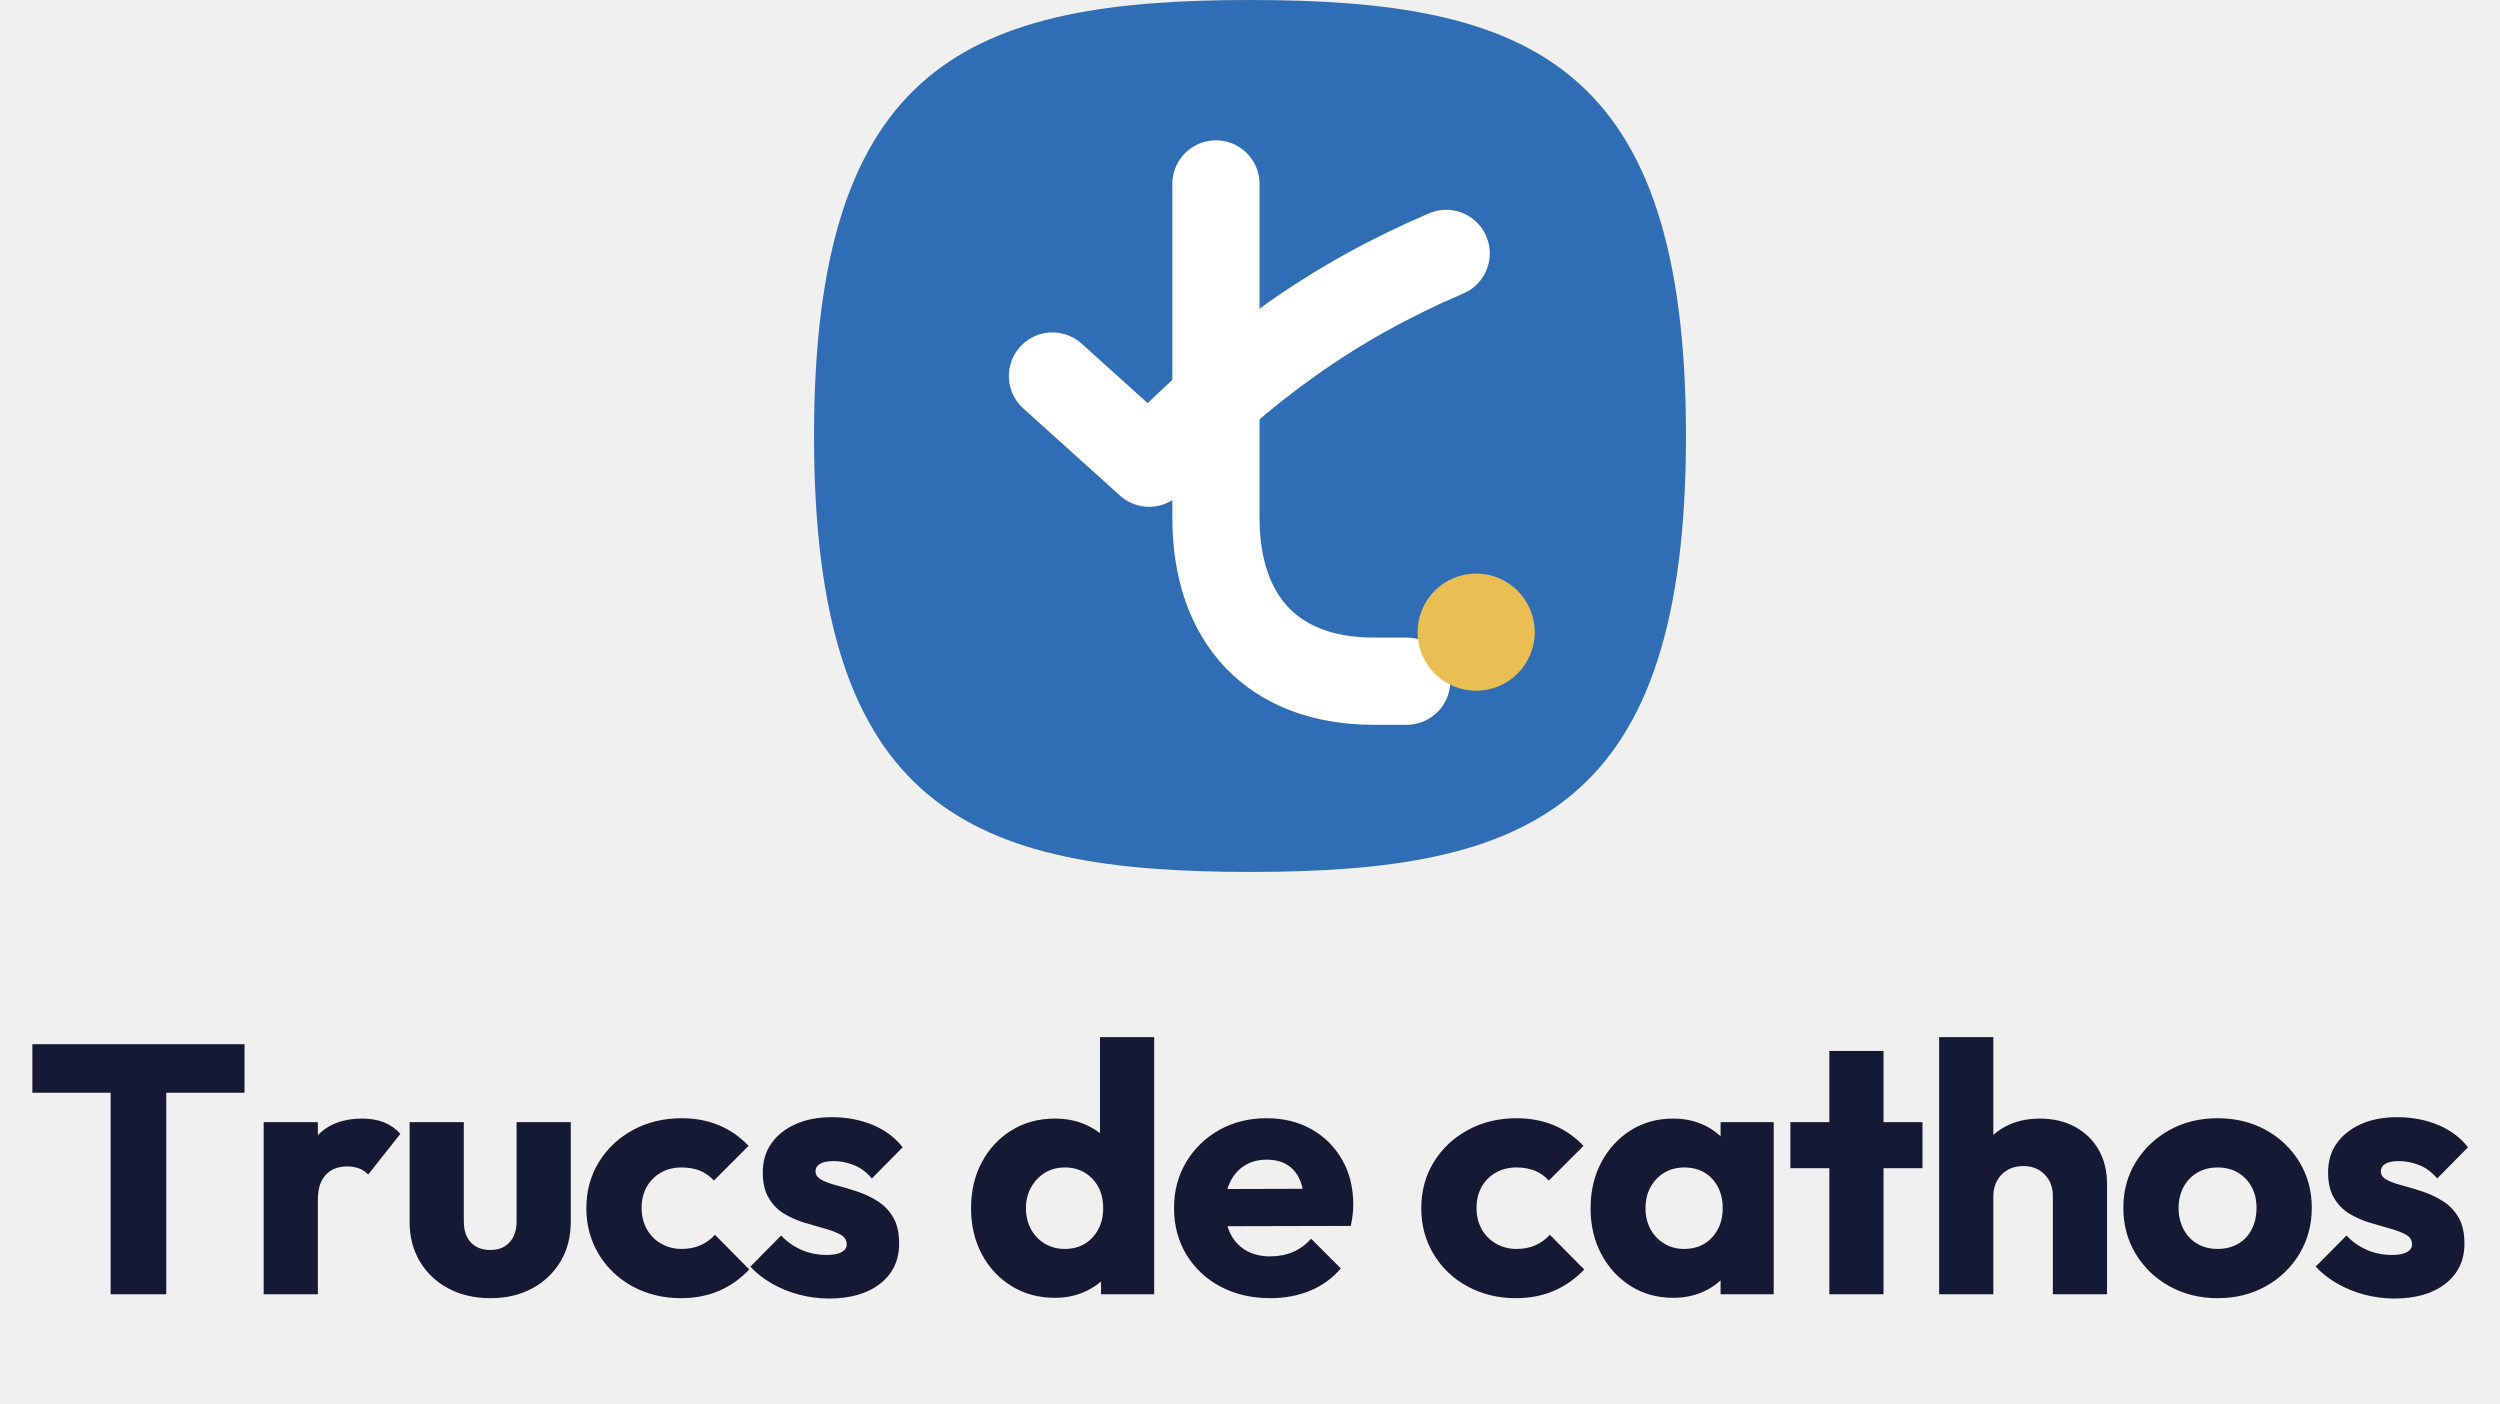
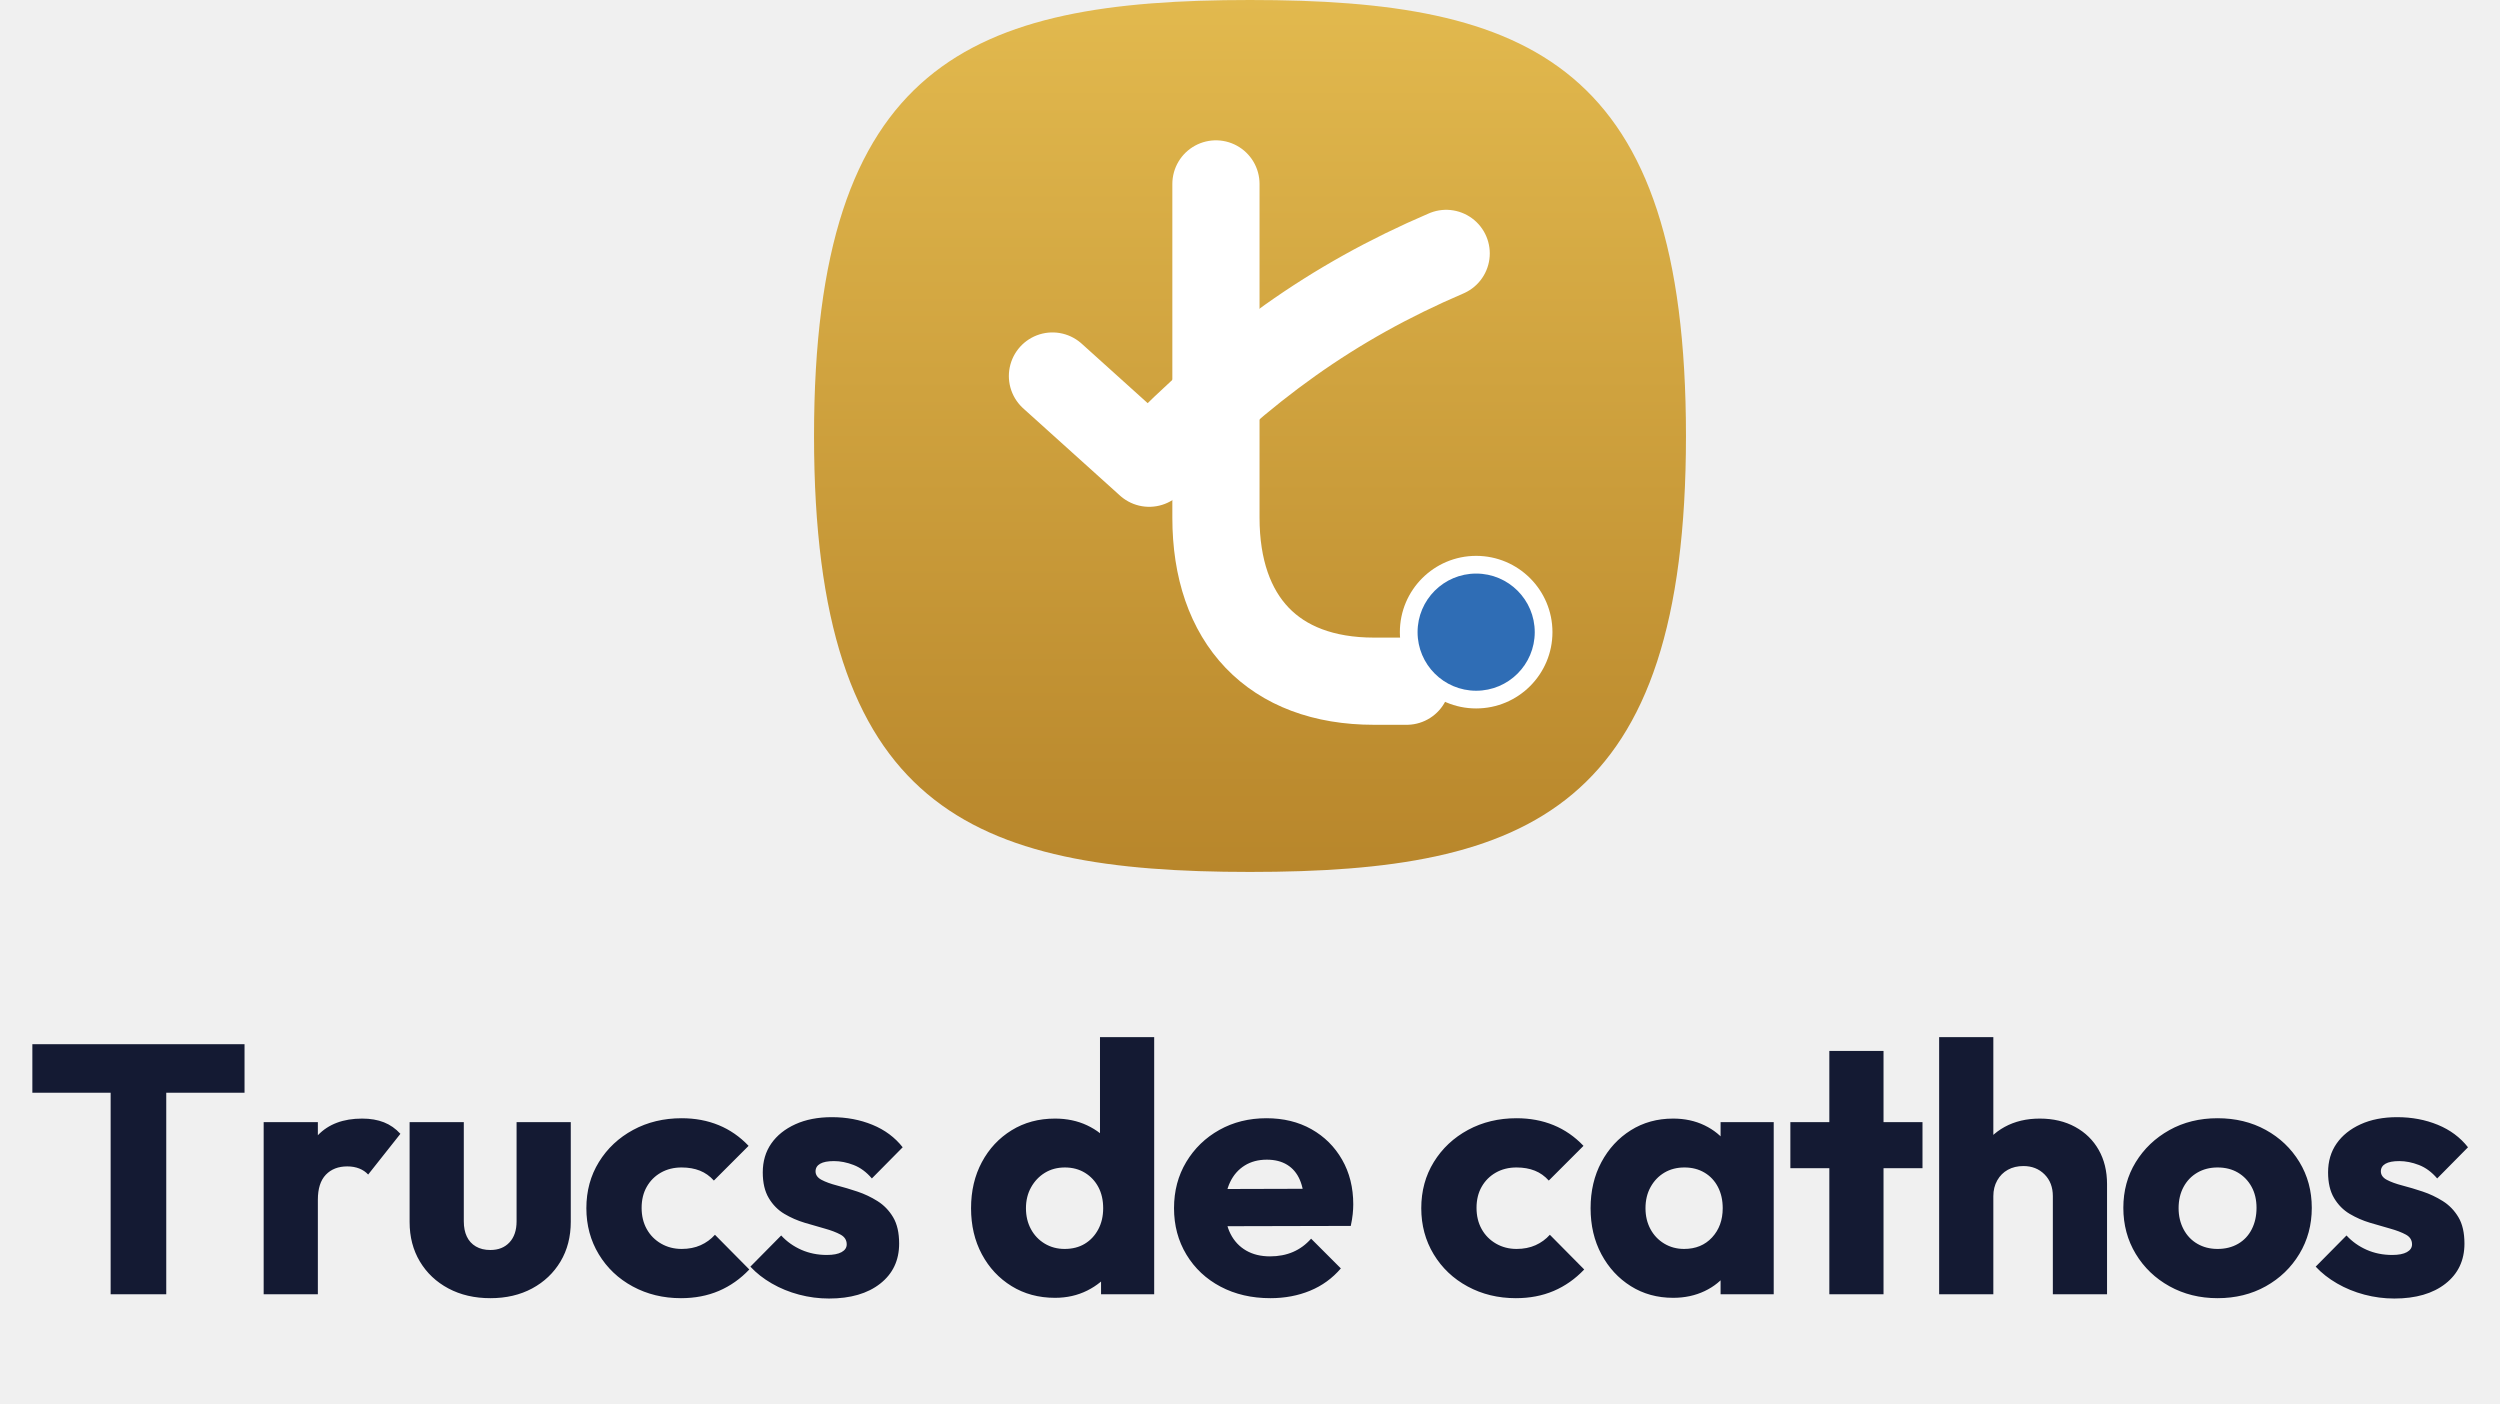
<svg xmlns="http://www.w3.org/2000/svg" viewBox="0 0 367 206" width="367" height="206" role="img" aria-label="Trucs de cathos">
  <g transform="translate(119.5 0) scale(2.0)">
-     <path d="M32 0C52.5 0 64 4.6 64 32S52.5 64 32 64 0 59.4 0 32 11.5 0 32 0Z" fill="#2F6DB5" />
+     <defs>
+       <linearGradient id="tdc-or" x1="0" y1="0" x2="0" y2="1">
+         <stop offset="0" stop-color="#E2B94E" />
+         <stop offset="1" stop-color="#B8862B" />
+       </linearGradient>
+     </defs>
+     <path d="M32 0C52.5 0 64 4.6 64 32S52.5 64 32 64 0 59.4 0 32 11.5 0 32 0Z" fill="url(#tdc-or)" />
    <path d="M29.5 13.5V38c0 7.5 4.2 12 11.6 12h2.4" fill="none" stroke="#FFFFFF" stroke-width="6.4" stroke-linecap="round" stroke-linejoin="round" />
    <path d="M17.5 27.6 24.6 34C31.5 26.9 38 22.2 46.4 18.6" fill="none" stroke="#FFFFFF" stroke-width="6.4" stroke-linecap="round" stroke-linejoin="round" />
-     <circle cx="48.6" cy="46.4" r="4.3" fill="#E8BE55" />
+     <circle cx="48.6" cy="46.4" r="5.6" fill="#FFFFFF" />
+     <circle cx="48.6" cy="46.4" r="4.3" fill="#2F6DB5" />
  </g>
  <path d="M16.242 190.0V153.808H24.406V190.0ZM4.75 160.412V153.288H35.898V160.412ZM38.706 190.0V164.728H46.662V190.0ZM46.662 176.116 43.334 173.516Q44.322 169.096 46.662 166.652Q49.002 164.208 53.162 164.208Q54.982 164.208 56.36 164.754Q57.738 165.3 58.778 166.444L54.046 172.424Q53.526 171.852 52.746 171.54Q51.966 171.228 50.978 171.228Q49.002 171.228 47.832 172.45Q46.662 173.672 46.662 176.116ZM71.986 190.572Q68.502 190.572 65.824 189.142Q63.146 187.712 61.638 185.19Q60.13 182.668 60.13 179.392V164.728H68.086V179.288Q68.086 180.588 68.528 181.524Q68.97 182.46 69.854 182.98Q70.738 183.5 71.986 183.5Q73.754 183.5 74.794 182.382Q75.834 181.264 75.834 179.288V164.728H83.79V179.34Q83.79 182.668 82.282 185.19Q80.774 187.712 78.122 189.142Q75.47 190.572 71.986 190.572ZM99.962 190.572Q96.062 190.572 92.89 188.856Q89.718 187.14 87.898 184.124Q86.078 181.108 86.078 177.364Q86.078 173.568 87.924 170.578Q89.77 167.588 92.942 165.872Q96.114 164.156 100.066 164.156Q103.03 164.156 105.5 165.17Q107.97 166.184 109.894 168.212L104.798 173.308Q103.914 172.32 102.744 171.852Q101.574 171.384 100.066 171.384Q98.35 171.384 97.024 172.138Q95.698 172.892 94.944 174.218Q94.19 175.544 94.19 177.312Q94.19 179.08 94.944 180.432Q95.698 181.784 97.05 182.564Q98.402 183.344 100.066 183.344Q101.626 183.344 102.848 182.798Q104.07 182.252 104.954 181.264L109.998 186.36Q108.022 188.44 105.526 189.506Q103.03 190.572 99.962 190.572ZM121.698 190.624Q119.462 190.624 117.304 190.052Q115.146 189.48 113.3 188.414Q111.454 187.348 110.154 185.944L114.678 181.368Q115.926 182.72 117.642 183.474Q119.358 184.228 121.386 184.228Q122.79 184.228 123.544 183.812Q124.298 183.396 124.298 182.668Q124.298 181.732 123.388 181.238Q122.478 180.744 121.074 180.354Q119.67 179.964 118.11 179.496Q116.55 179.028 115.146 178.196Q113.742 177.364 112.858 175.882Q111.974 174.4 111.974 172.112Q111.974 169.668 113.222 167.874Q114.47 166.08 116.758 165.04Q119.046 164.0 122.114 164.0Q125.338 164.0 128.068 165.118Q130.798 166.236 132.514 168.42L127.99 172.996Q126.794 171.592 125.312 171.02Q123.83 170.448 122.426 170.448Q121.074 170.448 120.398 170.838Q119.722 171.228 119.722 171.956Q119.722 172.736 120.606 173.204Q121.49 173.672 122.894 174.036Q124.298 174.4 125.858 174.92Q127.418 175.44 128.822 176.324Q130.226 177.208 131.11 178.69Q131.994 180.172 131.994 182.564Q131.994 186.256 129.212 188.44Q126.43 190.624 121.698 190.624ZM154.874 190.52Q151.286 190.52 148.504 188.804Q145.722 187.088 144.136 184.124Q142.55 181.16 142.55 177.364Q142.55 173.568 144.136 170.604Q145.722 167.64 148.504 165.924Q151.286 164.208 154.874 164.208Q157.474 164.208 159.58 165.196Q161.686 166.184 163.064 167.926Q164.442 169.668 164.598 171.904V182.564Q164.442 184.8 163.09 186.594Q161.738 188.388 159.606 189.454Q157.474 190.52 154.874 190.52ZM156.278 183.344Q157.994 183.344 159.242 182.59Q160.49 181.836 161.218 180.484Q161.946 179.132 161.946 177.364Q161.946 175.596 161.244 174.27Q160.542 172.944 159.268 172.164Q157.994 171.384 156.33 171.384Q154.666 171.384 153.392 172.164Q152.118 172.944 151.364 174.296Q150.61 175.648 150.61 177.364Q150.61 179.08 151.338 180.432Q152.066 181.784 153.366 182.564Q154.666 183.344 156.278 183.344ZM169.434 190.0H161.634V183.188L162.83 177.052L161.478 170.916V152.248H169.434ZM186.49 190.572Q182.382 190.572 179.184 188.882Q175.986 187.192 174.166 184.176Q172.346 181.16 172.346 177.364Q172.346 173.568 174.14 170.578Q175.934 167.588 179.002 165.872Q182.07 164.156 185.918 164.156Q189.662 164.156 192.522 165.768Q195.382 167.38 197.02 170.24Q198.658 173.1 198.658 176.792Q198.658 177.468 198.58 178.222Q198.502 178.976 198.294 179.964L176.506 180.016V174.556L194.914 174.504L191.482 176.792Q191.43 174.608 190.806 173.178Q190.182 171.748 188.96 170.994Q187.738 170.24 185.97 170.24Q184.098 170.24 182.72 171.098Q181.342 171.956 180.588 173.516Q179.834 175.076 179.834 177.312Q179.834 179.548 180.64 181.134Q181.446 182.72 182.928 183.578Q184.41 184.436 186.438 184.436Q188.31 184.436 189.818 183.786Q191.326 183.136 192.47 181.836L196.838 186.204Q194.966 188.388 192.314 189.48Q189.662 190.572 186.49 190.572ZM222.526 190.572Q218.626 190.572 215.454 188.856Q212.282 187.14 210.462 184.124Q208.642 181.108 208.642 177.364Q208.642 173.568 210.488 170.578Q212.334 167.588 215.506 165.872Q218.678 164.156 222.63 164.156Q225.594 164.156 228.064 165.17Q230.534 166.184 232.458 168.212L227.362 173.308Q226.478 172.32 225.308 171.852Q224.138 171.384 222.63 171.384Q220.914 171.384 219.588 172.138Q218.262 172.892 217.508 174.218Q216.754 175.544 216.754 177.312Q216.754 179.08 217.508 180.432Q218.262 181.784 219.614 182.564Q220.966 183.344 222.63 183.344Q224.19 183.344 225.412 182.798Q226.634 182.252 227.518 181.264L232.562 186.36Q230.586 188.44 228.09 189.506Q225.594 190.572 222.526 190.572ZM245.614 190.52Q242.13 190.52 239.4 188.804Q236.67 187.088 235.084 184.124Q233.498 181.16 233.498 177.364Q233.498 173.568 235.084 170.604Q236.67 167.64 239.4 165.924Q242.13 164.208 245.614 164.208Q248.162 164.208 250.216 165.196Q252.27 166.184 253.57 167.926Q254.87 169.668 255.026 171.904V182.824Q254.87 185.06 253.596 186.802Q252.322 188.544 250.242 189.532Q248.162 190.52 245.614 190.52ZM247.226 183.344Q249.774 183.344 251.334 181.654Q252.894 179.964 252.894 177.364Q252.894 175.596 252.192 174.244Q251.49 172.892 250.216 172.138Q248.942 171.384 247.278 171.384Q245.614 171.384 244.34 172.138Q243.066 172.892 242.312 174.244Q241.558 175.596 241.558 177.364Q241.558 179.08 242.286 180.432Q243.014 181.784 244.314 182.564Q245.614 183.344 247.226 183.344ZM252.582 190.0V183.188L253.778 177.052L252.582 170.916V164.728H260.382V190.0ZM268.546 190.0V154.276H276.502V190.0ZM262.826 171.488V164.728H282.222V171.488ZM301.358 190.0V175.596Q301.358 173.62 300.136 172.398Q298.914 171.176 297.042 171.176Q295.742 171.176 294.754 171.722Q293.766 172.268 293.194 173.282Q292.622 174.296 292.622 175.596L289.554 174.088Q289.554 171.124 290.802 168.888Q292.05 166.652 294.286 165.43Q296.522 164.208 299.434 164.208Q302.398 164.208 304.634 165.43Q306.87 166.652 308.092 168.81Q309.314 170.968 309.314 173.828V190.0ZM284.666 190.0V152.248H292.622V190.0ZM325.538 190.572Q321.638 190.572 318.492 188.83Q315.346 187.088 313.526 184.072Q311.706 181.056 311.706 177.312Q311.706 173.568 313.526 170.604Q315.346 167.64 318.466 165.898Q321.586 164.156 325.538 164.156Q329.49 164.156 332.61 165.872Q335.73 167.588 337.55 170.578Q339.37 173.568 339.37 177.312Q339.37 181.056 337.55 184.072Q335.73 187.088 332.61 188.83Q329.49 190.572 325.538 190.572ZM325.538 183.344Q327.254 183.344 328.554 182.59Q329.854 181.836 330.556 180.458Q331.258 179.08 331.258 177.312Q331.258 175.544 330.53 174.218Q329.802 172.892 328.528 172.138Q327.254 171.384 325.538 171.384Q323.874 171.384 322.574 172.138Q321.274 172.892 320.546 174.244Q319.818 175.596 319.818 177.364Q319.818 179.08 320.546 180.458Q321.274 181.836 322.574 182.59Q323.874 183.344 325.538 183.344ZM351.486 190.624Q349.25 190.624 347.092 190.052Q344.934 189.48 343.088 188.414Q341.242 187.348 339.942 185.944L344.466 181.368Q345.714 182.72 347.43 183.474Q349.146 184.228 351.174 184.228Q352.578 184.228 353.332 183.812Q354.086 183.396 354.086 182.668Q354.086 181.732 353.176 181.238Q352.266 180.744 350.862 180.354Q349.458 179.964 347.898 179.496Q346.338 179.028 344.934 178.196Q343.53 177.364 342.646 175.882Q341.762 174.4 341.762 172.112Q341.762 169.668 343.01 167.874Q344.258 166.08 346.546 165.04Q348.834 164.0 351.902 164.0Q355.126 164.0 357.856 165.118Q360.586 166.236 362.302 168.42L357.778 172.996Q356.582 171.592 355.1 171.02Q353.618 170.448 352.214 170.448Q350.862 170.448 350.186 170.838Q349.51 171.228 349.51 171.956Q349.51 172.736 350.394 173.204Q351.278 173.672 352.682 174.036Q354.086 174.4 355.646 174.92Q357.206 175.44 358.61 176.324Q360.014 177.208 360.898 178.69Q361.782 180.172 361.782 182.564Q361.782 186.256 359 188.44Q356.218 190.624 351.486 190.624Z" fill="#141A33" />
</svg>
